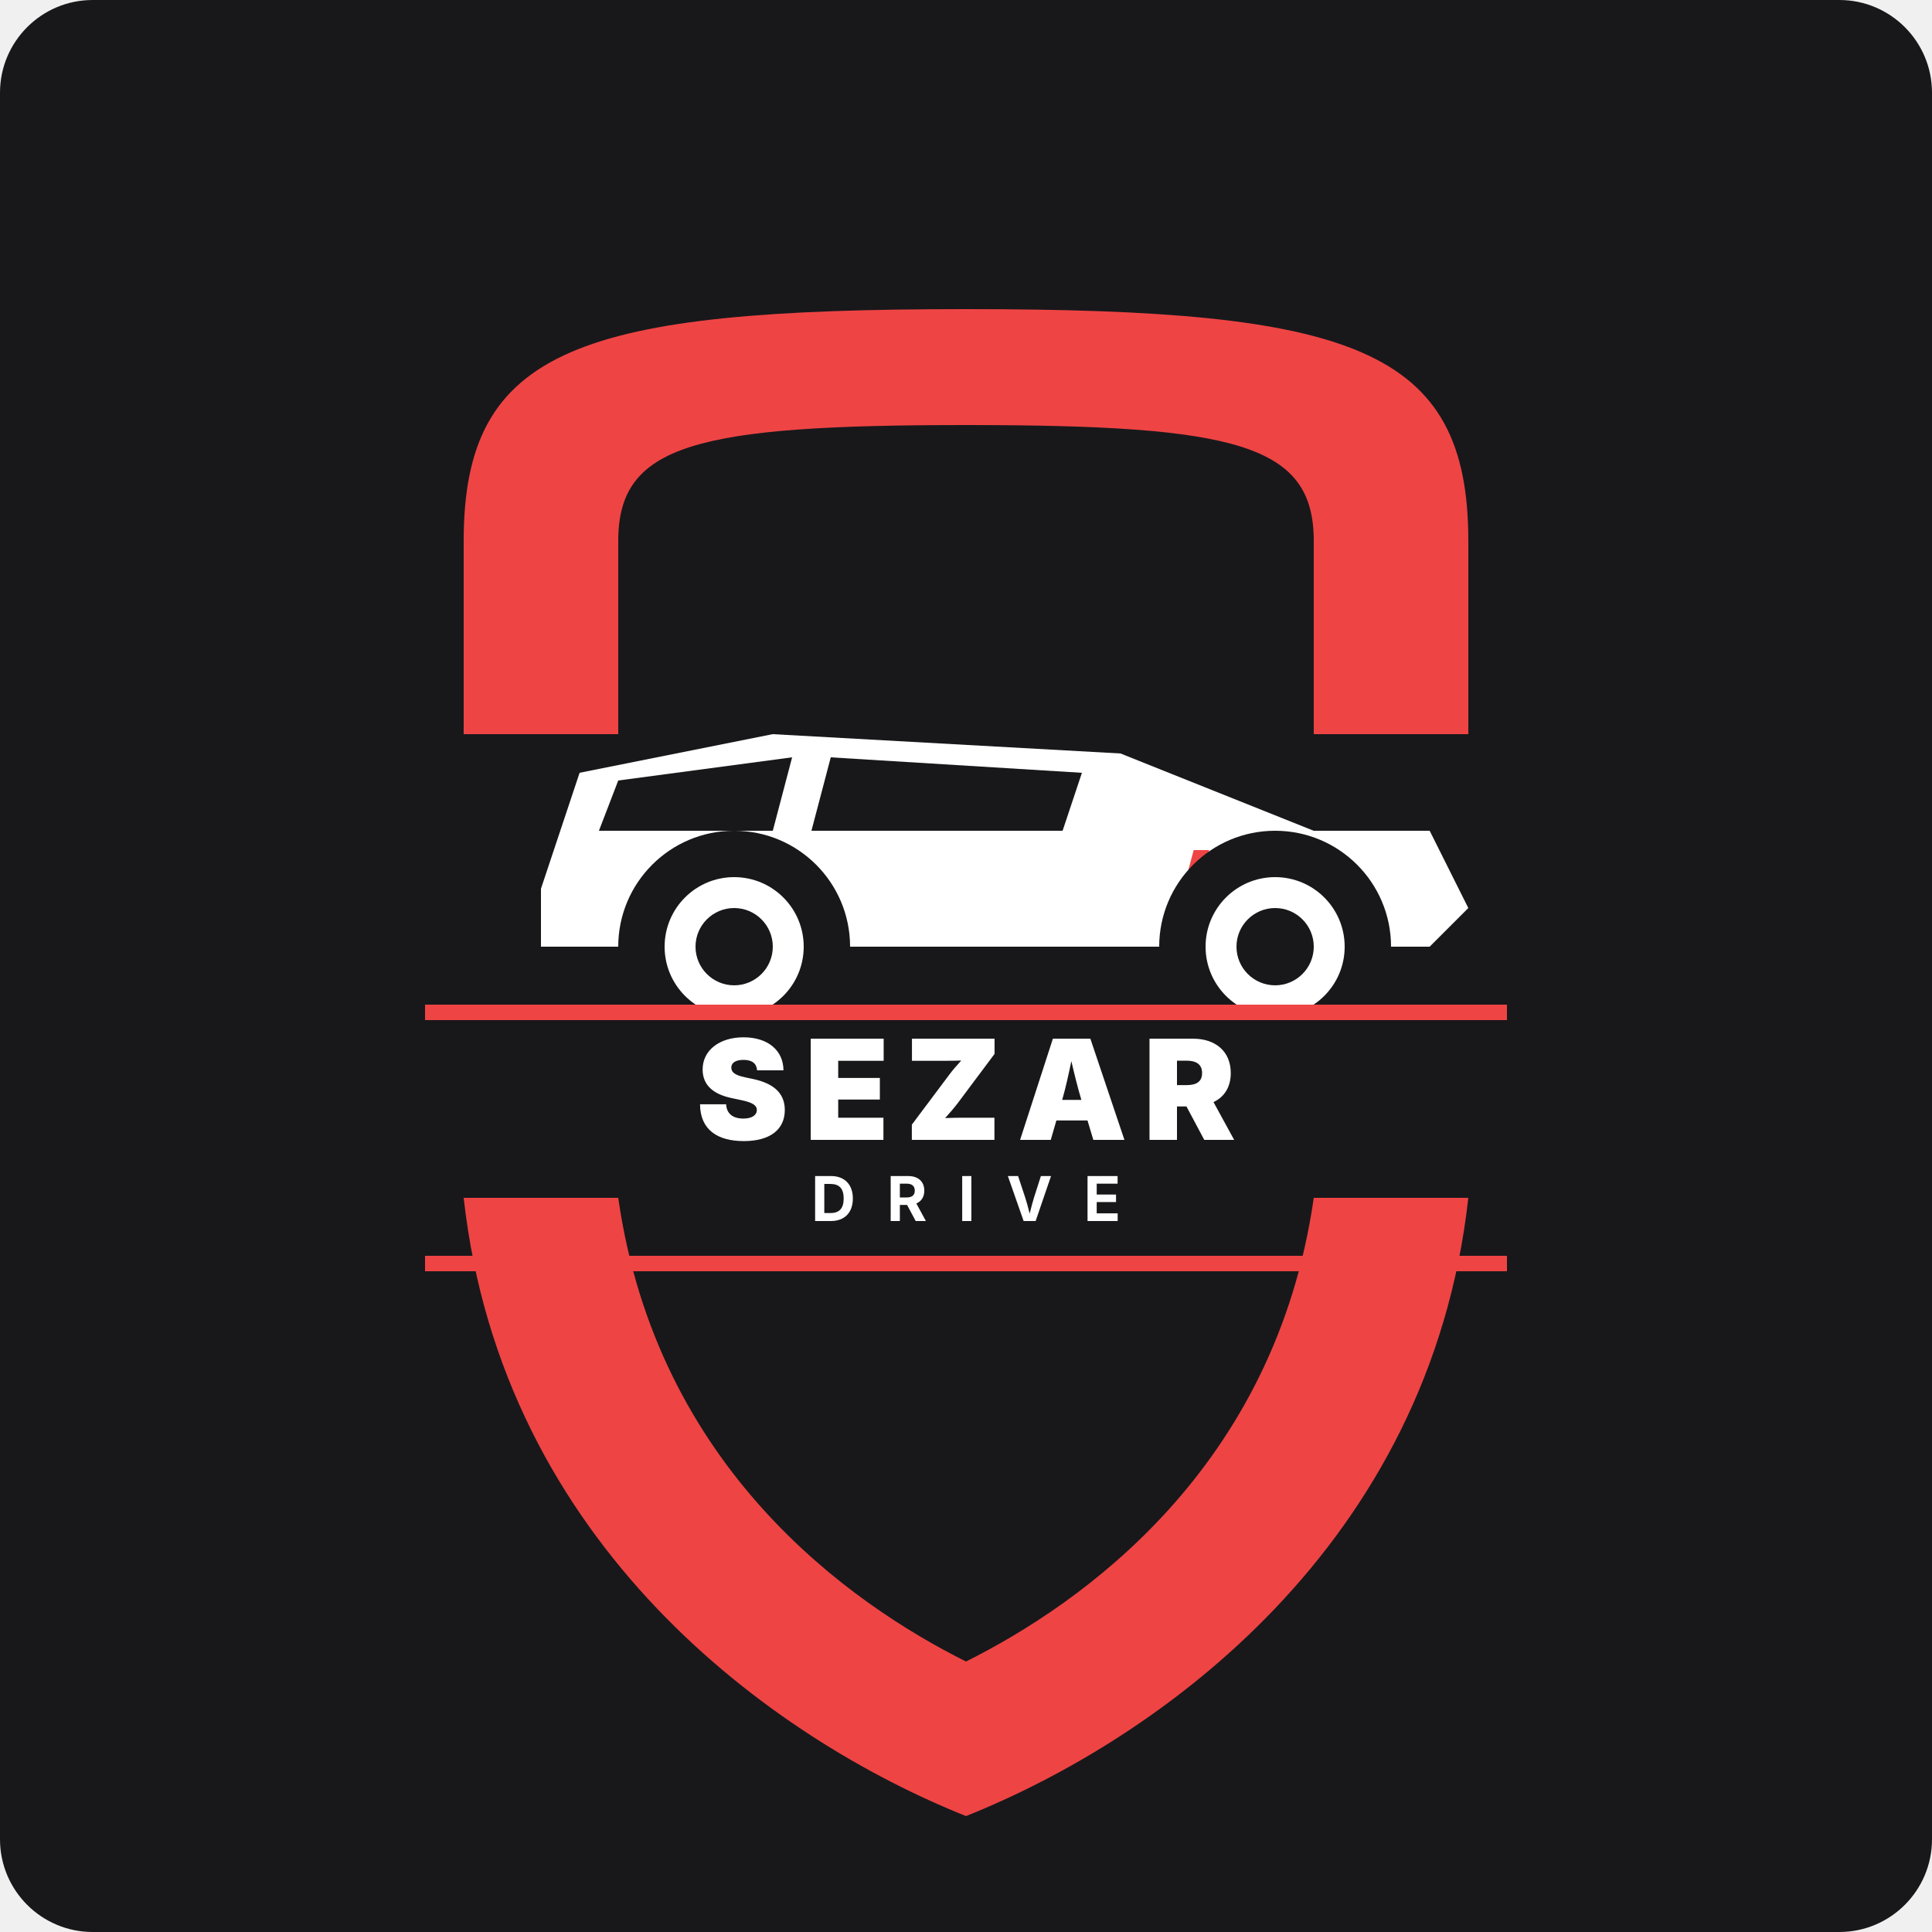
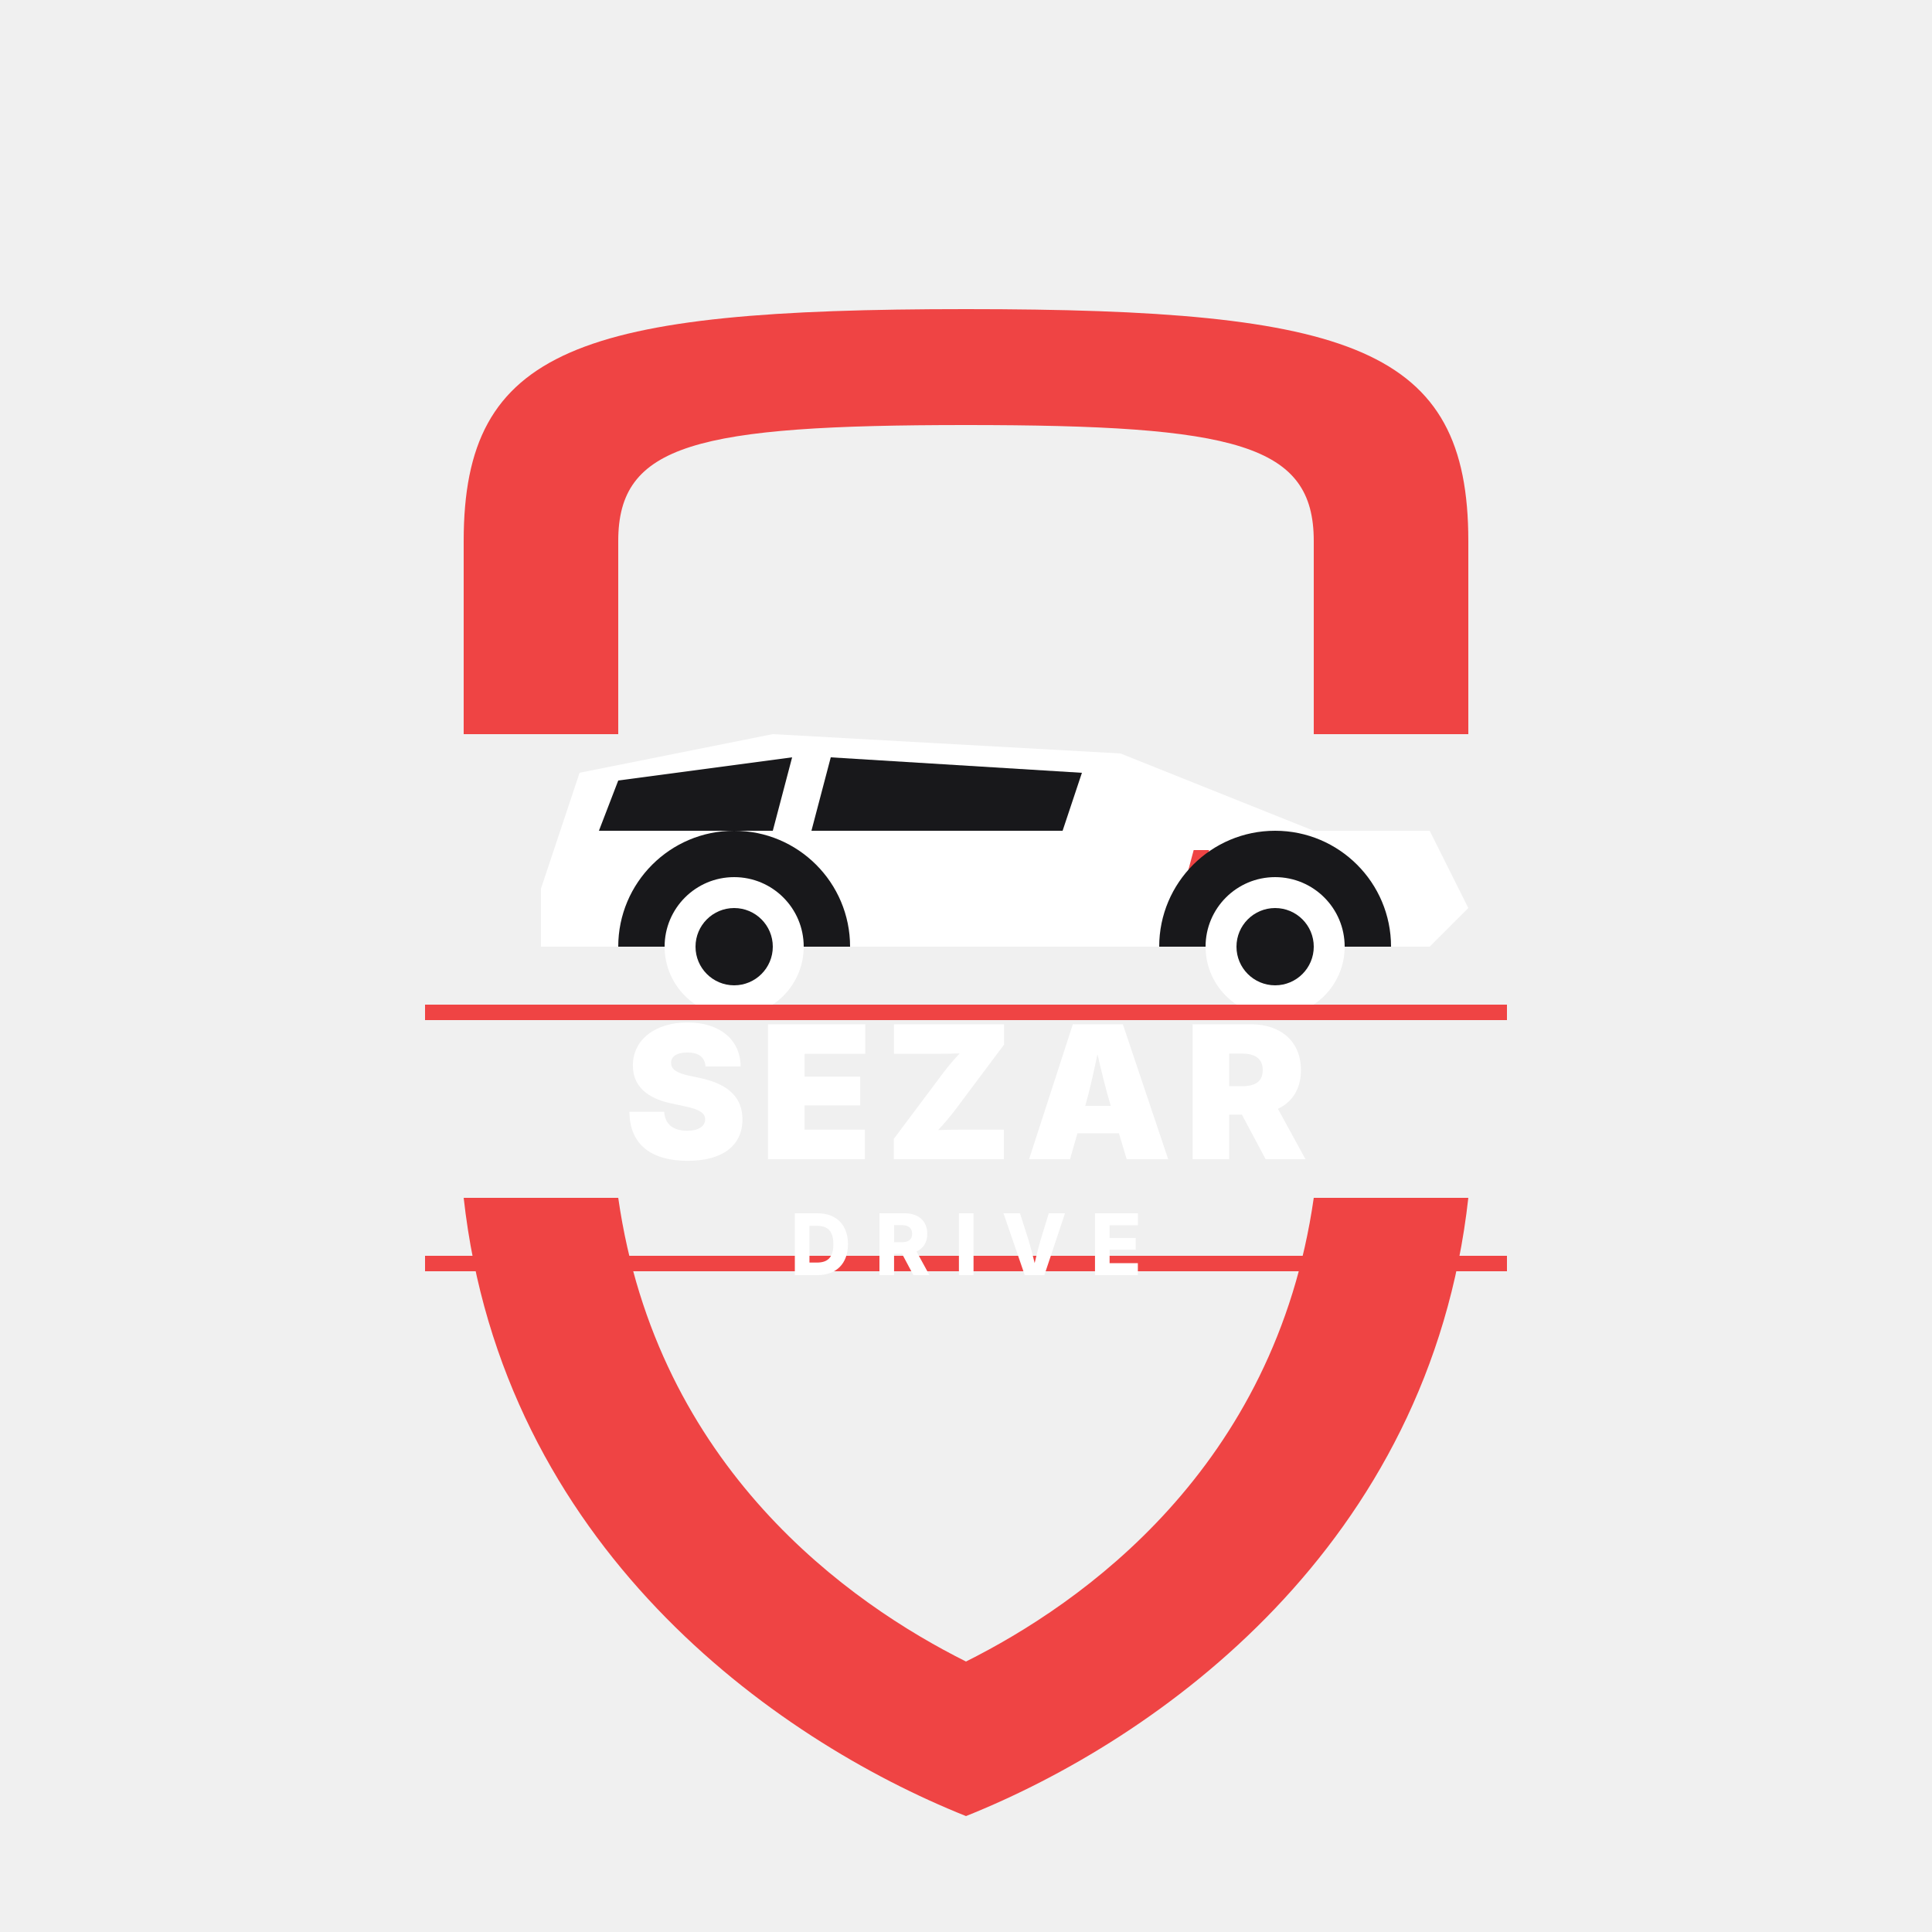
<svg xmlns="http://www.w3.org/2000/svg" viewBox="0 0 500 500" width="100%" height="100%">
-   <rect id="background" width="500" height="500" fill="#18181b" rx="24" />
  <path d="M 120 140 C 120 90 150 80 250 80 C 350 80 380 90 380 140 L 380 190 L 340 190 L 340 140 C 340 115 320 110 250 110 C 180 110 160 115 160 140 L 160 190 L 120 190 Z" fill="#ef4444" />
  <path d="M 120 310 C 130 400 200 450 250 470 C 300 450 370 400 380 310 L 340 310 C 330 380 280 415 250 430 C 220 415 170 380 160 310 Z" fill="#ef4444" />
  <g transform="translate(110, 160)">
    <path d="M 30 70 L 40 40 L 90 30 L 180 35 L 230 55 L 260 55 L 270 75 L 260 85 L 30 85 Z" fill="#ffffff" />
    <path d="M 50 42 L 95 36 L 90 55 L 45 55 Z" fill="#18181b" />
    <path d="M 105 36 L 170 40 L 165 55 L 100 55 Z" fill="#18181b" />
    <rect x="215" y="60" width="4" height="15" fill="#ef4444" transform="skewX(-15)" />
    <rect x="225" y="60" width="4" height="15" fill="#ef4444" transform="skewX(-15)" />
    <rect x="235" y="60" width="4" height="15" fill="#ef4444" transform="skewX(-15)" />
    <rect x="245" y="60" width="4" height="15" fill="#ef4444" transform="skewX(-15)" />
    <path d="M 50 85 A 30 30 0 0 1 110 85" fill="#18181b" />
    <path d="M 190 85 A 30 30 0 0 1 250 85" fill="#18181b" />
  </g>
  <circle cx="190" cy="245" r="18" fill="#ffffff" />
  <circle cx="190" cy="245" r="10" fill="#18181b" />
  <circle cx="330" cy="245" r="18" fill="#ffffff" />
  <circle cx="330" cy="245" r="10" fill="#18181b" />
  <rect x="110" y="260" width="280" height="4" fill="#ef4444" />
  <rect x="110" y="325" width="280" height="4" fill="#ef4444" />
-   <text x="250" y="295" font-family="system-ui, -apple-system, sans-serif" font-size="36" font-weight="900" fill="#ffffff" text-anchor="middle" letter-spacing="4">SEZAR</text>
-   <text x="250" y="316" font-family="system-ui, -apple-system, sans-serif" font-size="16" font-weight="700" fill="#ffffff" text-anchor="middle" letter-spacing="8">DRIVE</text>
+   <text x="250" y="300" font-family="system-ui, -apple-system, sans-serif" font-size="48" font-weight="900" fill="#ffffff" text-anchor="middle" letter-spacing="3">SEZAR</text>
+   <text x="250" y="330" font-family="system-ui, -apple-system, sans-serif" font-size="22" font-weight="800" fill="#ffffff" text-anchor="middle" letter-spacing="6">DRIVE</text>
</svg>
